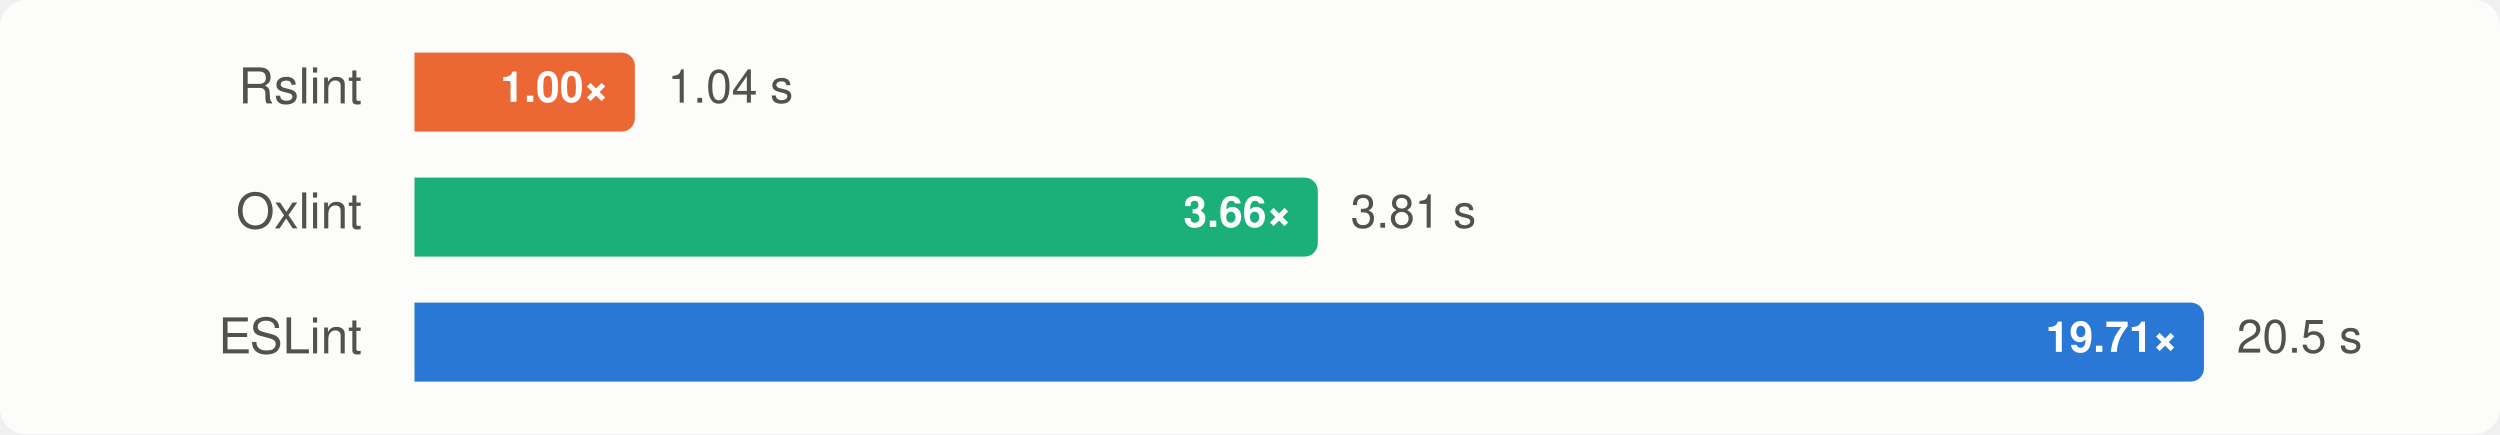
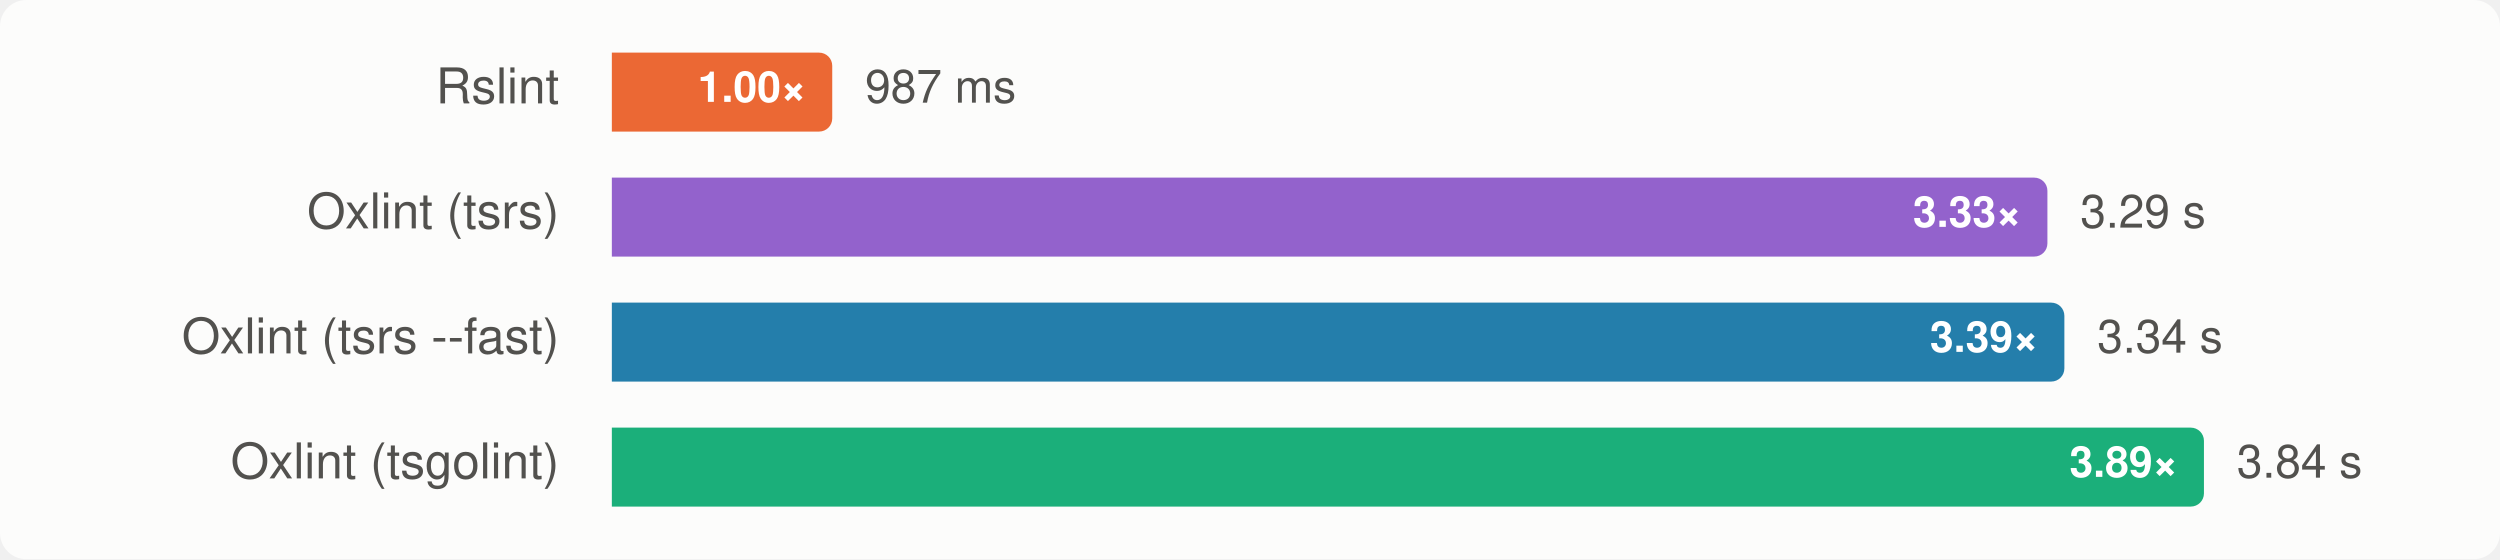
- <svg xmlns="http://www.w3.org/2000/svg" width="760" height="132" viewBox="0 0 760 132" font-family="-apple-system, BlinkMacSystemFont, 'Segoe UI', Helvetica, Arial, sans-serif" role="img" aria-label="Group A, typescript6: median wall time, lower is better">
+ <svg xmlns="http://www.w3.org/2000/svg" width="760" height="170" viewBox="0 0 760 170" font-family="-apple-system, BlinkMacSystemFont, 'Segoe UI', Helvetica, Arial, sans-serif" role="img" aria-label="Group A, typescript6: median wall time, lower is better">
  <style>
    .surface { fill: #fcfcfb; }
    .t-primary { fill: #0b0b0b; }
    .t-secondary { fill: #52514e; }
    .ratio { fill: #ffffff; }
-     .bar-eslint { fill: #2a78d6; }
    .bar-rslint { fill: #eb6834; }
    .bar-oxlint { fill: #1baf7a; }
+     .bar-oxlint-tsgolint { fill: #1baf7a; }
+     .bar-oxlint-tsrs { fill: #9362cc; }
+     .bar-oxlint-tsrs-fast { fill: #247eab; }
    .bar-biome { fill: #eda100; }
    @media (prefers-color-scheme: dark) {
      .surface { fill: #1a1a19; }
      .t-primary { fill: #f0efec; }
      .t-secondary { fill: #c3c2b7; }
-       .bar-eslint { fill: #3987e5; }
      .bar-rslint { fill: #d95926; }
      .bar-oxlint { fill: #199e70; }
+       .bar-oxlint-tsgolint { fill: #199e70; }
+       .bar-oxlint-tsrs { fill: #a47ad7; }
+       .bar-oxlint-tsrs-fast { fill: #3b94bd; }
      .bar-biome { fill: #c98500; }
    }
  </style>
-   <rect class="surface" width="760" height="132" rx="8" />
+   <rect class="surface" width="760" height="170" rx="8" />
  <g>
-     <text class="t-secondary" x="110" y="28" text-anchor="end" dominant-baseline="central" font-size="15">Rslint</text>
-     <path class="bar-rslint" d="M126,16H189A4,4 0 0 1 193,20V36A4,4 0 0 1 189,40H126Z" />
-     <text class="ratio" x="185" y="28" text-anchor="end" dominant-baseline="central" font-size="13" font-weight="700">1.00×</text>
-     <text class="t-secondary" x="203" y="28" dominant-baseline="central" font-size="14">1.04 s</text>
+     <text class="t-secondary" x="170" y="28" text-anchor="end" dominant-baseline="central" font-size="15">Rslint</text>
+     <path class="bar-rslint" d="M186,16H249A4,4 0 0 1 253,20V36A4,4 0 0 1 249,40H186Z" />
+     <text class="ratio" x="245" y="28" text-anchor="end" dominant-baseline="central" font-size="13" font-weight="700">1.00×</text>
+     <text class="t-secondary" x="263" y="28" dominant-baseline="central" font-size="14">987 ms</text>
  </g>
  <g>
-     <text class="t-secondary" x="110" y="66" text-anchor="end" dominant-baseline="central" font-size="15">Oxlint</text>
-     <path class="bar-oxlint" d="M126,54H396.616A4,4 0 0 1 400.616,58V74A4,4 0 0 1 396.616,78H126Z" />
-     <text class="ratio" x="392.616" y="66" text-anchor="end" dominant-baseline="central" font-size="13" font-weight="700">3.66×</text>
-     <text class="t-secondary" x="410.616" y="66" dominant-baseline="central" font-size="14">3.81 s</text>
+     <text class="t-secondary" x="170" y="66" text-anchor="end" dominant-baseline="central" font-size="15">Oxlint (tsrs)</text>
+     <path class="bar-oxlint-tsrs" d="M186,54H618.413A4,4 0 0 1 622.413,58V74A4,4 0 0 1 618.413,78H186Z" />
+     <text class="ratio" x="614.413" y="66" text-anchor="end" dominant-baseline="central" font-size="13" font-weight="700">3.33×</text>
+     <text class="t-secondary" x="632.413" y="66" dominant-baseline="central" font-size="14">3.29 s</text>
  </g>
  <g>
-     <text class="t-secondary" x="110" y="104" text-anchor="end" dominant-baseline="central" font-size="15">ESLint</text>
-     <path class="bar-eslint" d="M126,92H666A4,4 0 0 1 670,96V112A4,4 0 0 1 666,116H126Z" />
-     <text class="ratio" x="662" y="104" text-anchor="end" dominant-baseline="central" font-size="13" font-weight="700">19.71×</text>
-     <text class="t-secondary" x="680" y="104" dominant-baseline="central" font-size="14">20.5 s</text>
+     <text class="t-secondary" x="170" y="104" text-anchor="end" dominant-baseline="central" font-size="15">Oxlint (tsrs --fast)</text>
+     <path class="bar-oxlint-tsrs-fast" d="M186,92H623.569A4,4 0 0 1 627.569,96V112A4,4 0 0 1 623.569,116H186Z" />
+     <text class="ratio" x="619.569" y="104" text-anchor="end" dominant-baseline="central" font-size="13" font-weight="700">3.39×</text>
+     <text class="t-secondary" x="637.569" y="104" dominant-baseline="central" font-size="14">3.34 s</text>
+   </g>
+   <g>
+     <text class="t-secondary" x="170" y="142" text-anchor="end" dominant-baseline="central" font-size="15">Oxlint (tsgolint)</text>
+     <path class="bar-oxlint-tsgolint" d="M186,130H666A4,4 0 0 1 670,134V150A4,4 0 0 1 666,154H186Z" />
+     <text class="ratio" x="662" y="142" text-anchor="end" dominant-baseline="central" font-size="13" font-weight="700">3.89×</text>
+     <text class="t-secondary" x="680" y="142" dominant-baseline="central" font-size="14">3.84 s</text>
  </g>
</svg>
